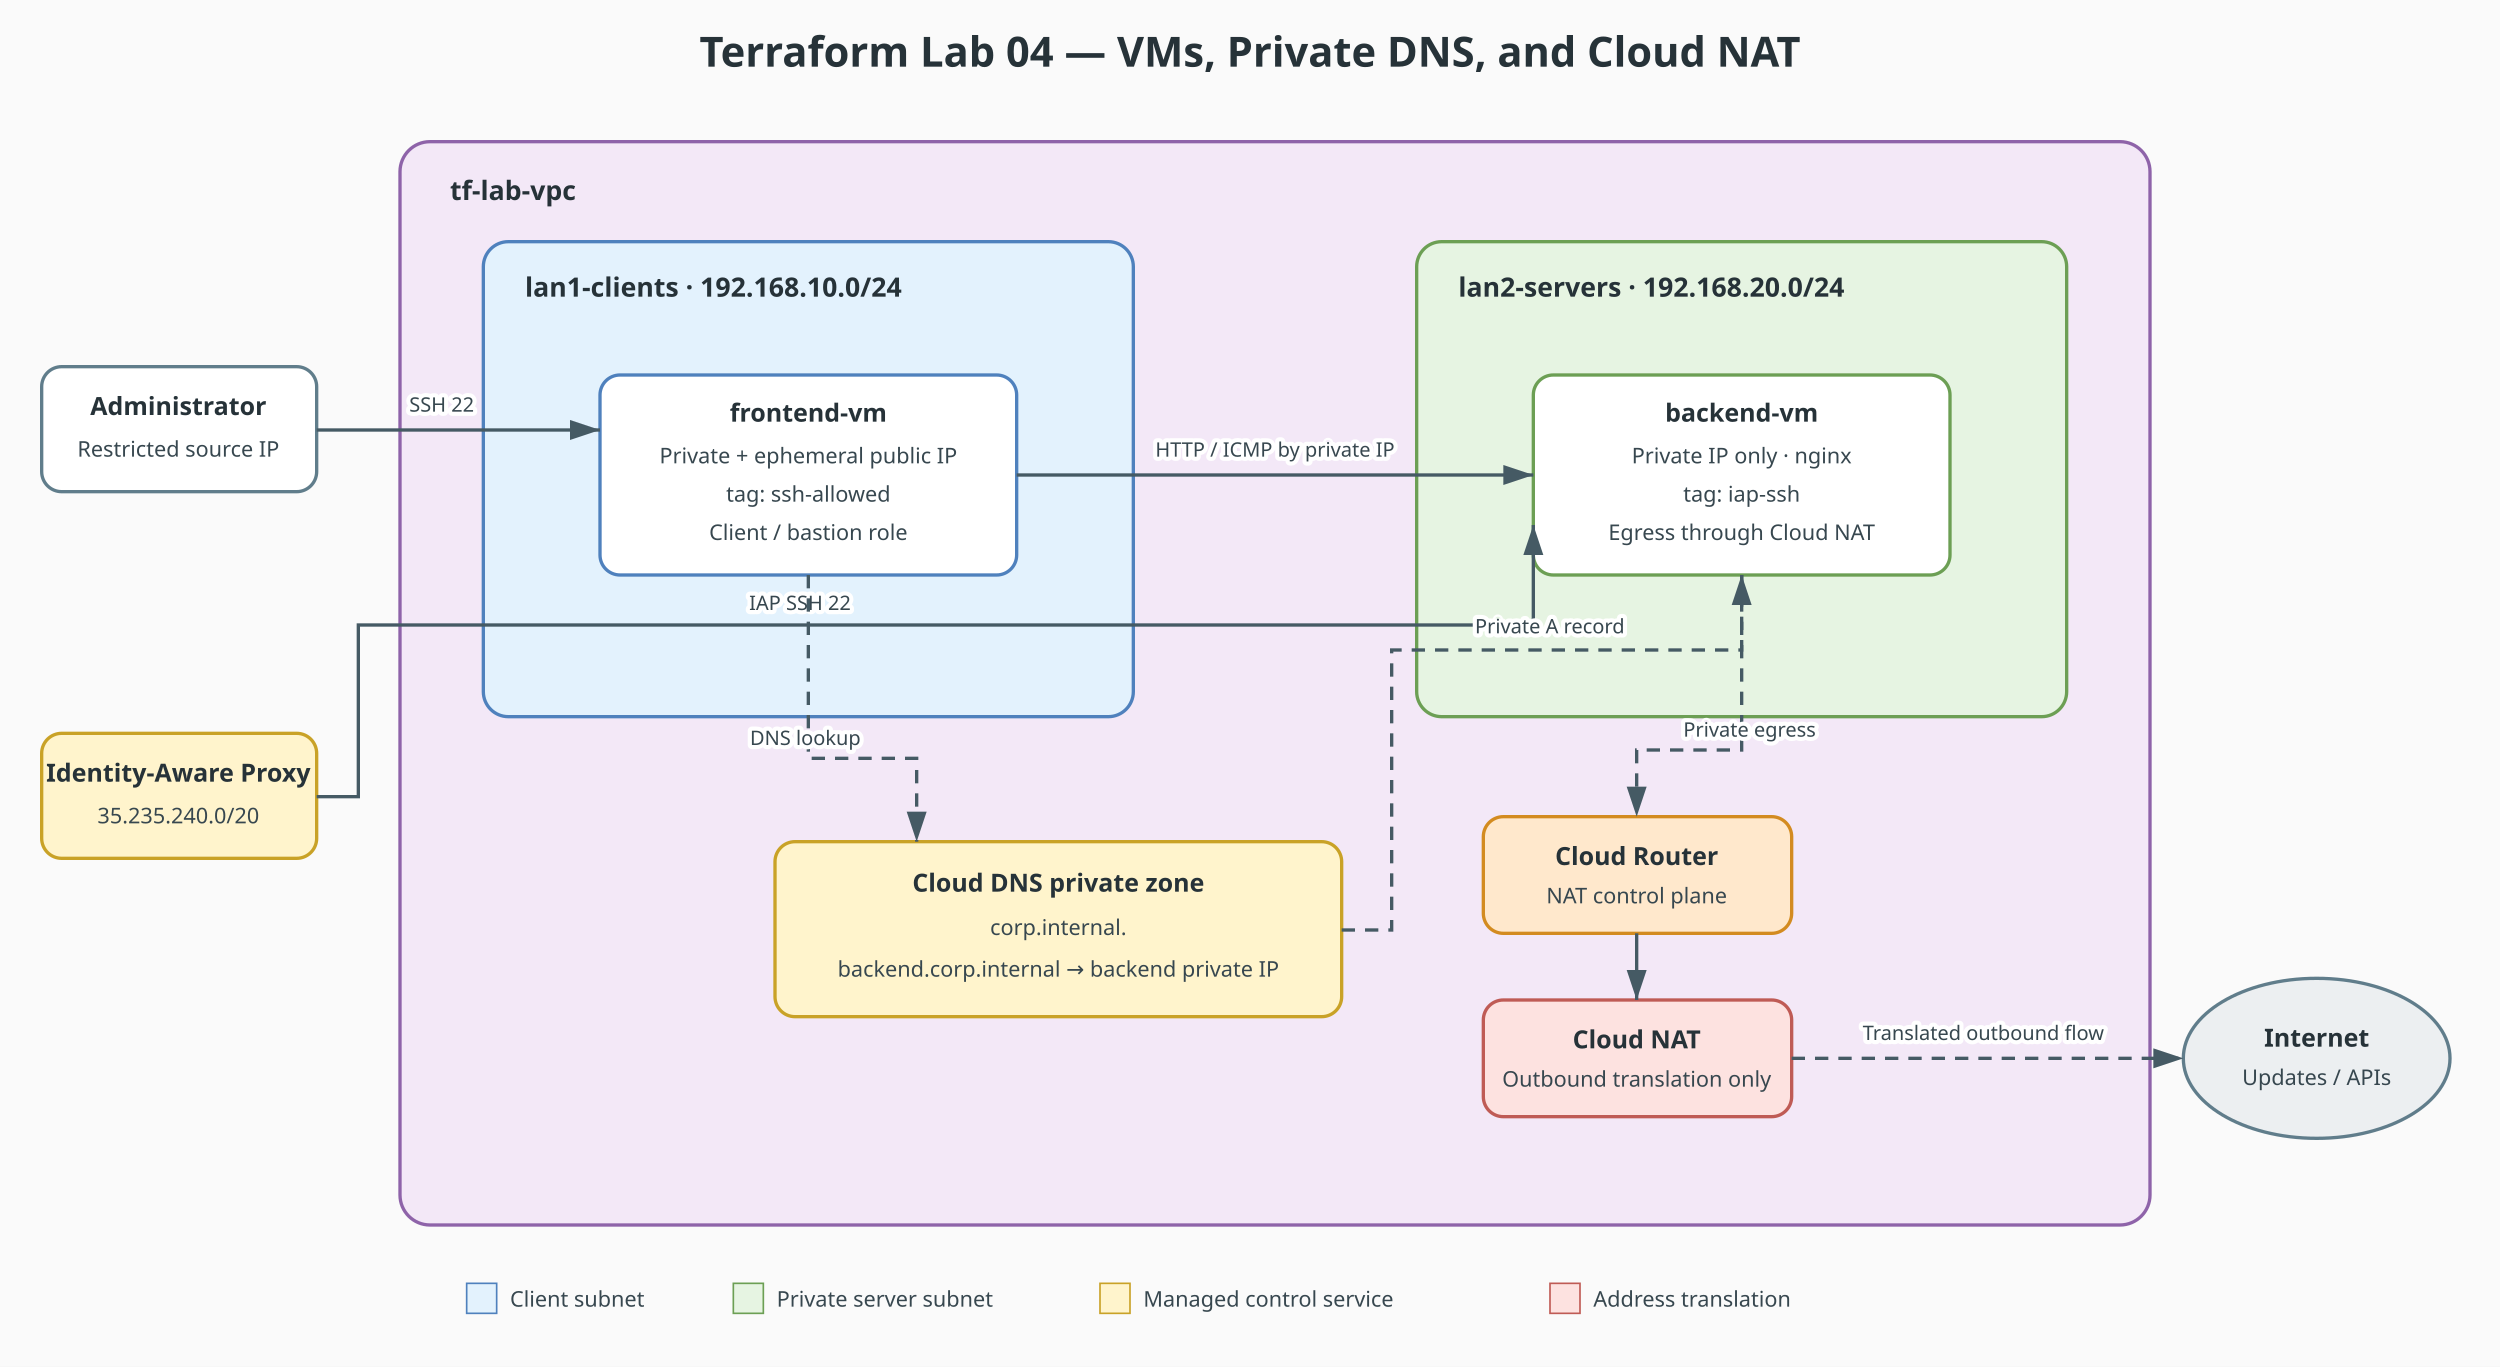
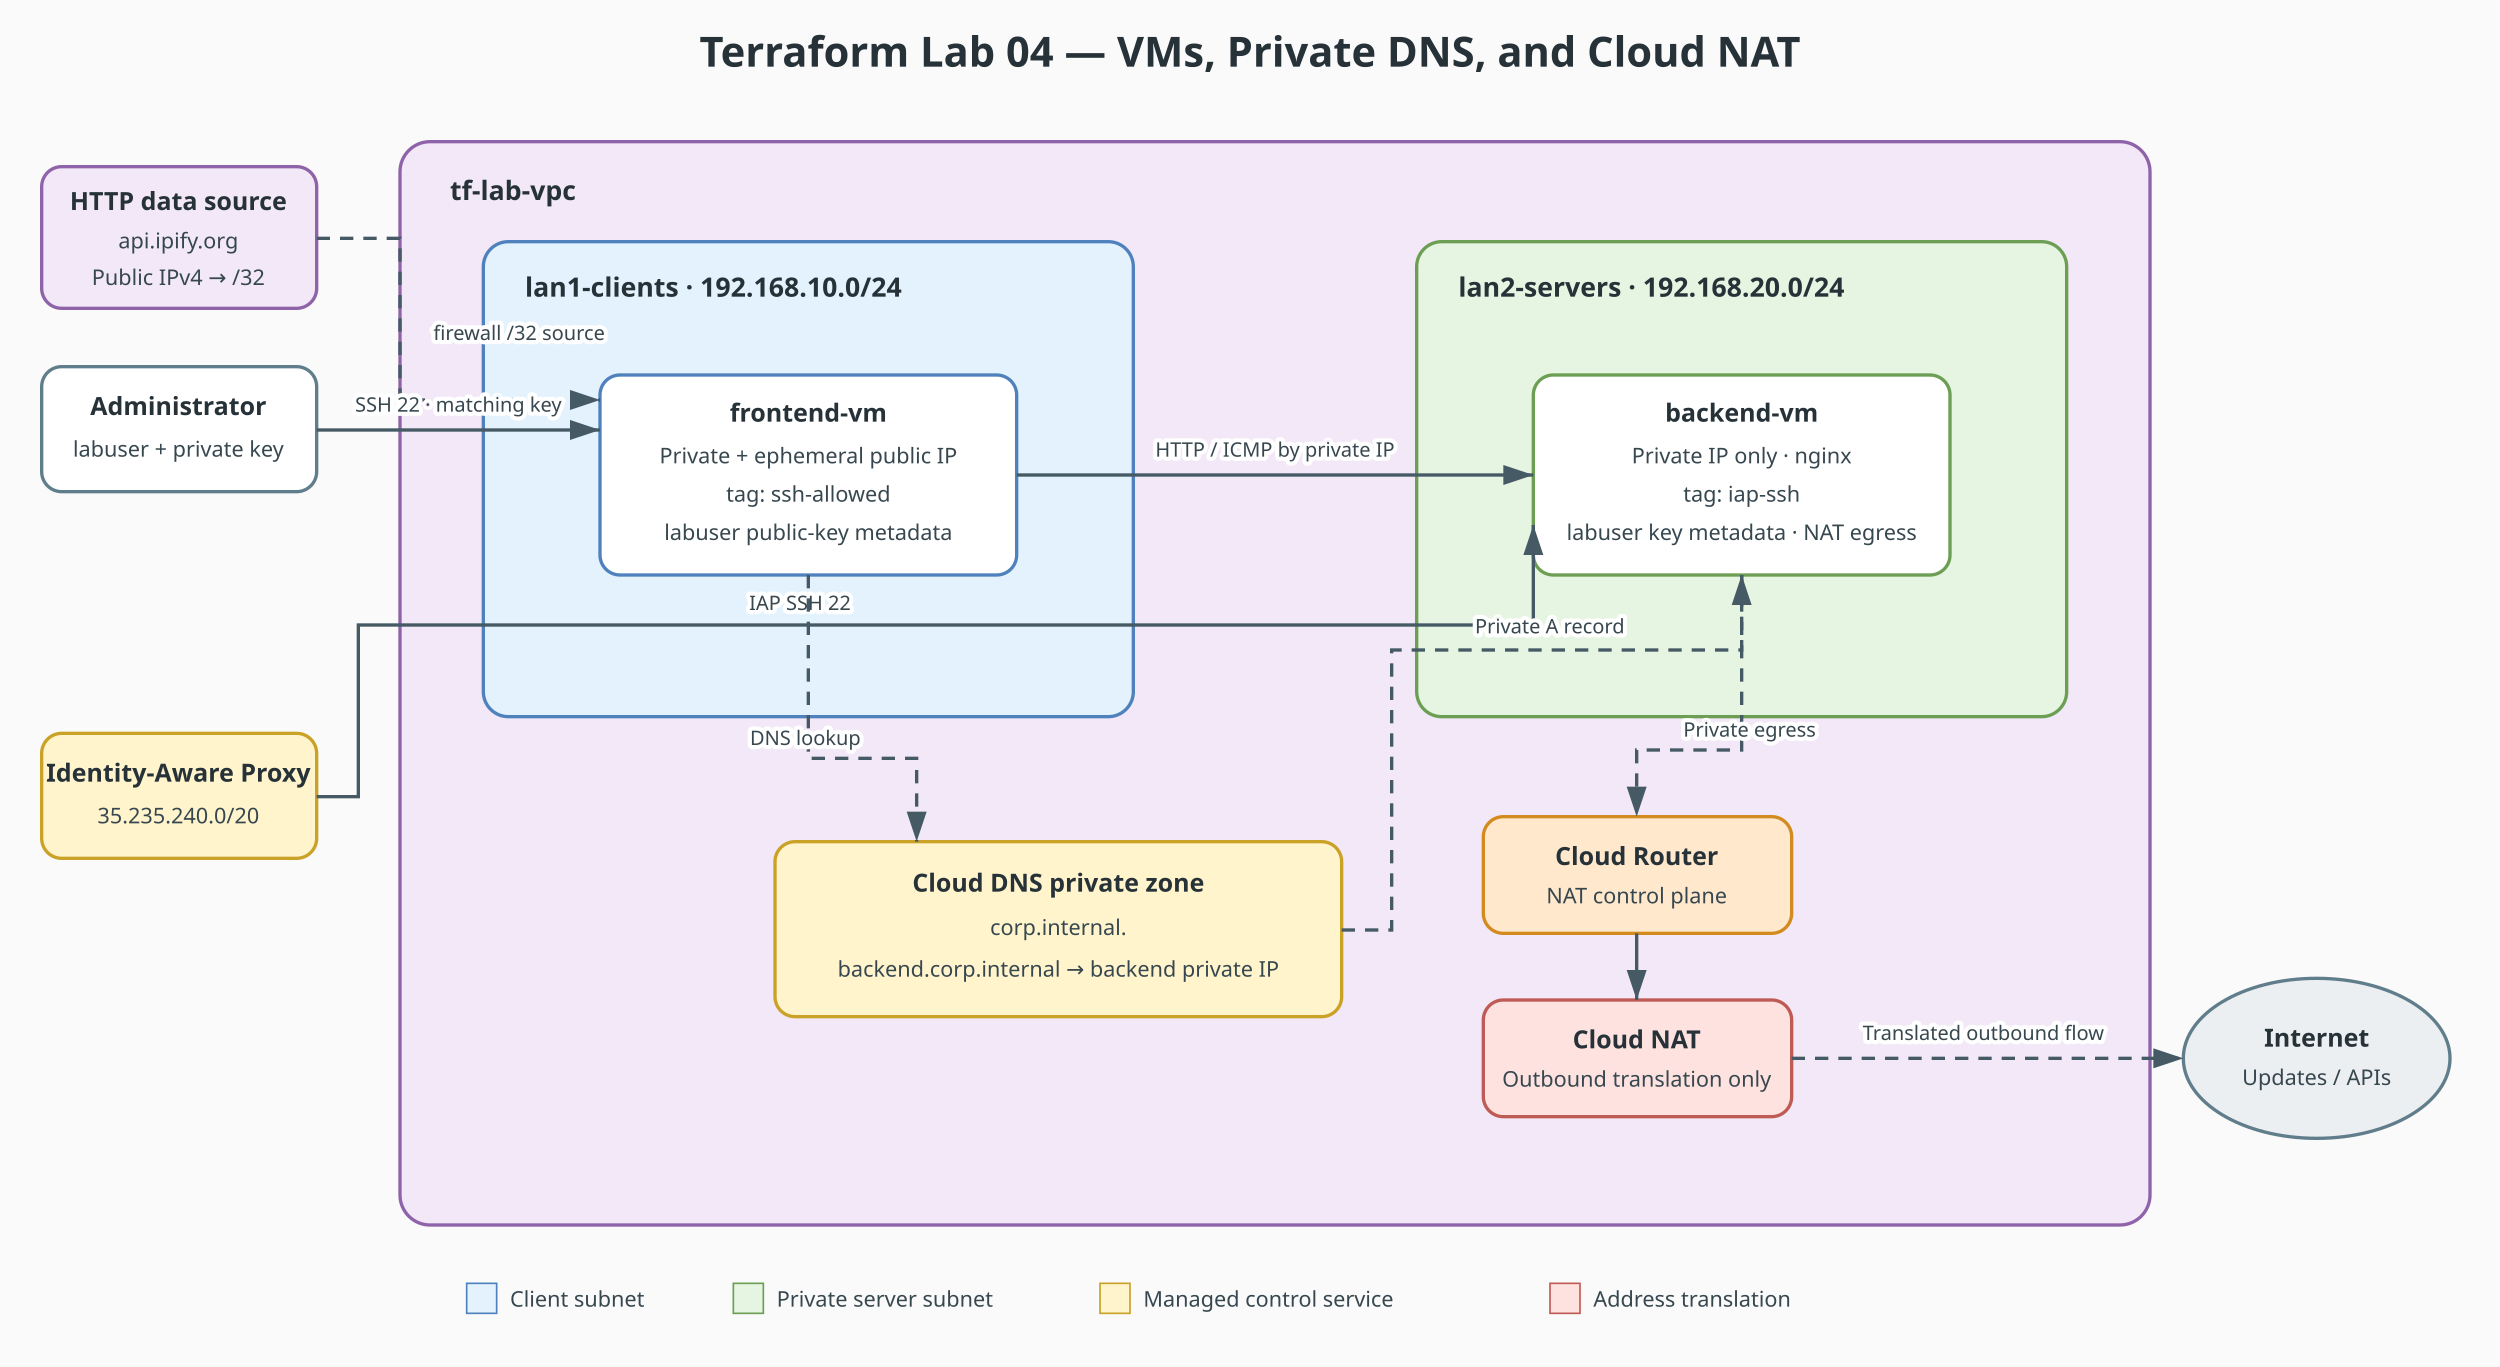
<svg xmlns="http://www.w3.org/2000/svg" width="1500" height="820" viewBox="0 0 1500 820" role="img" aria-labelledby="title desc">
  <defs>
    <marker id="arrow" markerWidth="10" markerHeight="10" refX="9" refY="3" orient="auto" markerUnits="strokeWidth">
      <path d="M0,0 L0,6 L9,3 z" fill="#455a64" />
    </marker>
    <style>
      .title{font:700 25px system-ui,sans-serif;fill:#263238}.zone{stroke-width:2}.zone-title{font:700 16px system-ui,sans-serif;fill:#263238}.node{fill:#fff;stroke-width:2}.node-title{font:700 15px system-ui,sans-serif;fill:#263238}.label{font:13px system-ui,sans-serif;fill:#37474f}.edge{fill:none;stroke:#455a64;stroke-width:2;marker-end:url(#arrow)}.dash{stroke-dasharray:8 6}.edge-label{font:12px system-ui,sans-serif;fill:#37474f;paint-order:stroke;stroke:#fff;stroke-width:5;stroke-linejoin:round}
    </style>
  </defs>
  <rect width="1500" height="820" fill="#fafafa" />
  <text x="750" y="40" text-anchor="middle" class="title">Terraform Lab 04 — VMs, Private DNS, and Cloud NAT</text>
  <rect x="240" y="85" width="1050" height="650" rx="18" fill="#f3e8f7" stroke="#8e63a9" class="zone" />
  <text x="270" y="120" class="zone-title">tf-lab-vpc</text>
  <rect x="290" y="145" width="390" height="285" rx="15" fill="#e3f2fd" stroke="#4f81bd" class="zone" />
  <text x="315" y="178" class="zone-title">lan1-clients · 192.168.10.0/24</text>
  <rect x="850" y="145" width="390" height="285" rx="15" fill="#e6f4e2" stroke="#6c9f54" class="zone" />
  <text x="875" y="178" class="zone-title">lan2-servers · 192.168.20.0/24</text>
  <rect x="360" y="225" width="250" height="120" rx="12" stroke="#4f81bd" class="node" />
  <text x="485" y="253" text-anchor="middle" class="node-title">frontend-vm</text>
  <text x="485" y="278" text-anchor="middle" class="label">Private + ephemeral public IP</text>
  <text x="485" y="301" text-anchor="middle" class="label">tag: ssh-allowed</text>
-   <text x="485" y="324" text-anchor="middle" class="label">Client / bastion role</text>
+   <text x="485" y="324" text-anchor="middle" class="label">labuser public-key metadata</text>
  <rect x="920" y="225" width="250" height="120" rx="12" stroke="#6c9f54" class="node" />
  <text x="1045" y="253" text-anchor="middle" class="node-title">backend-vm</text>
  <text x="1045" y="278" text-anchor="middle" class="label">Private IP only · nginx</text>
  <text x="1045" y="301" text-anchor="middle" class="label">tag: iap-ssh</text>
-   <text x="1045" y="324" text-anchor="middle" class="label">Egress through Cloud NAT</text>
+   <text x="1045" y="324" text-anchor="middle" class="label">labuser key metadata · NAT egress</text>
  <rect x="465" y="505" width="340" height="105" rx="12" fill="#fff4cc" stroke="#c9a227" class="zone" />
  <text x="635" y="535" text-anchor="middle" class="node-title">Cloud DNS private zone</text>
  <text x="635" y="561" text-anchor="middle" class="label">corp.internal.</text>
  <text x="635" y="586" text-anchor="middle" class="label">backend.corp.internal → backend private IP</text>
  <rect x="890" y="490" width="185" height="70" rx="12" fill="#ffe8cc" stroke="#d38b20" class="zone" />
  <text x="982" y="519" text-anchor="middle" class="node-title">Cloud Router</text>
  <text x="982" y="542" text-anchor="middle" class="label">NAT control plane</text>
  <rect x="890" y="600" width="185" height="70" rx="12" fill="#fde2e0" stroke="#bf5b55" class="zone" />
  <text x="982" y="629" text-anchor="middle" class="node-title">Cloud NAT</text>
  <text x="982" y="652" text-anchor="middle" class="label">Outbound translation only</text>
+   <rect x="25" y="100" width="165" height="85" rx="12" fill="#f3e8f7" stroke="#8e63a9" class="zone" />
+   <text x="107" y="126" text-anchor="middle" class="node-title">HTTP data source</text>
+   <text x="107" y="149" text-anchor="middle" class="label">api.ipify.org</text>
+   <text x="107" y="171" text-anchor="middle" class="label">Public IPv4 → /32</text>
  <rect x="25" y="220" width="165" height="75" rx="12" fill="#fff" stroke="#607d8b" class="zone" />
  <text x="107" y="249" text-anchor="middle" class="node-title">Administrator</text>
-   <text x="107" y="274" text-anchor="middle" class="label">Restricted source IP</text>
+   <text x="107" y="274" text-anchor="middle" class="label">labuser + private key</text>
  <rect x="25" y="440" width="165" height="75" rx="12" fill="#fff4cc" stroke="#c9a227" class="zone" />
  <text x="107" y="469" text-anchor="middle" class="node-title">Identity-Aware Proxy</text>
  <text x="107" y="494" text-anchor="middle" class="label">35.235.240.0/20</text>
  <ellipse cx="1390" cy="635" rx="80" ry="48" fill="#eceff1" stroke="#607d8b" stroke-width="2" />
  <text x="1390" y="628" text-anchor="middle" class="node-title">Internet</text>
  <text x="1390" y="651" text-anchor="middle" class="label">Updates / APIs</text>
+   <path d="M190 143 H240 V240 H360" class="edge dash" />
+   <text x="260" y="204" class="edge-label">firewall /32 source</text>
  <path d="M190 258 H360" class="edge" />
-   <text x="265" y="247" text-anchor="middle" class="edge-label">SSH 22</text>
+   <text x="275" y="247" text-anchor="middle" class="edge-label">SSH 22 · matching key</text>
  <path d="M190 478 H215 V375 H920 V315" class="edge" />
  <text x="480" y="366" text-anchor="middle" class="edge-label">IAP SSH 22</text>
  <path d="M610 285 H920" class="edge" />
  <text x="765" y="274" text-anchor="middle" class="edge-label">HTTP / ICMP by private IP</text>
  <path d="M485 345 V455 H550 V505" class="edge dash" />
  <text x="450" y="447" class="edge-label">DNS lookup</text>
  <path d="M805 558 H835 V390 H1045 V345" class="edge dash" />
  <text x="885" y="380" class="edge-label">Private A record</text>
  <path d="M1045 345 V450 H982 V490" class="edge dash" />
  <text x="1010" y="442" class="edge-label">Private egress</text>
  <path d="M982 560 V600" class="edge" />
  <path d="M1075 635 H1310" class="edge dash" />
  <text x="1190" y="624" text-anchor="middle" class="edge-label">Translated outbound flow</text>
  <g transform="translate(280 770)">
    <rect width="18" height="18" fill="#e3f2fd" stroke="#4f81bd" />
    <text x="26" y="14" class="label">Client subnet</text>
    <rect x="160" width="18" height="18" fill="#e6f4e2" stroke="#6c9f54" />
    <text x="186" y="14" class="label">Private server subnet</text>
    <rect x="380" width="18" height="18" fill="#fff4cc" stroke="#c9a227" />
    <text x="406" y="14" class="label">Managed control service</text>
    <rect x="650" width="18" height="18" fill="#fde2e0" stroke="#bf5b55" />
    <text x="676" y="14" class="label">Address translation</text>
  </g>
</svg>
